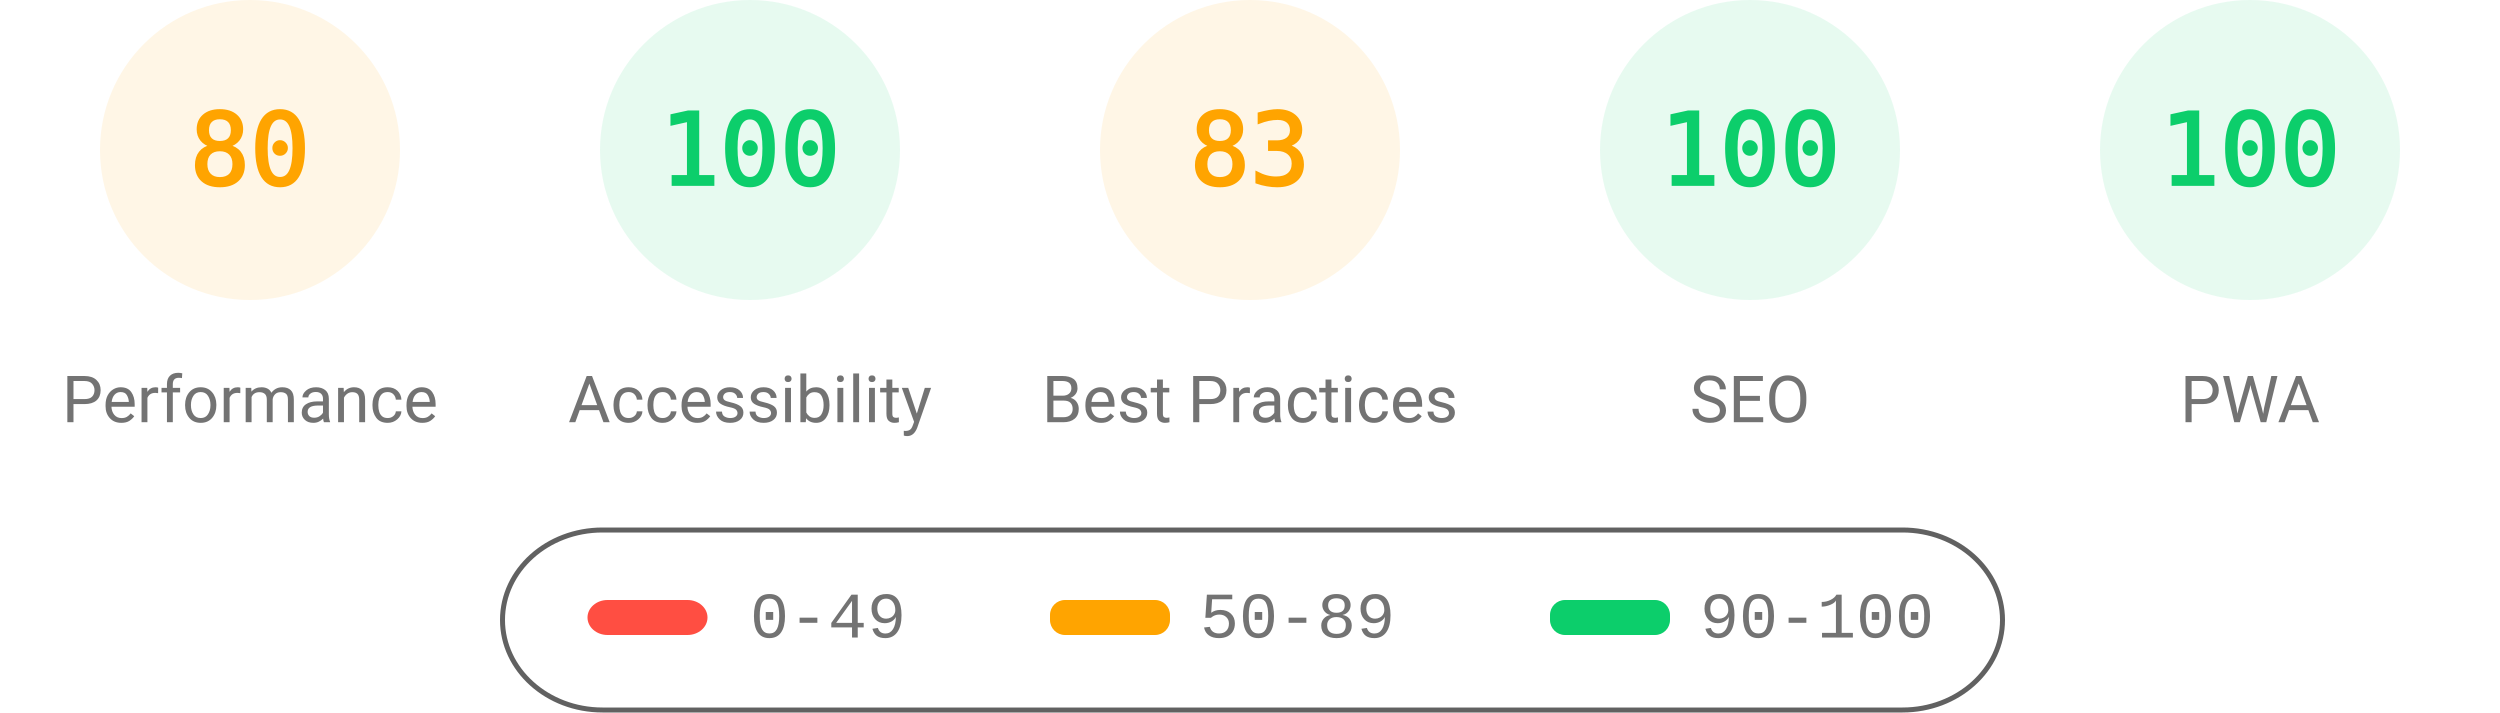
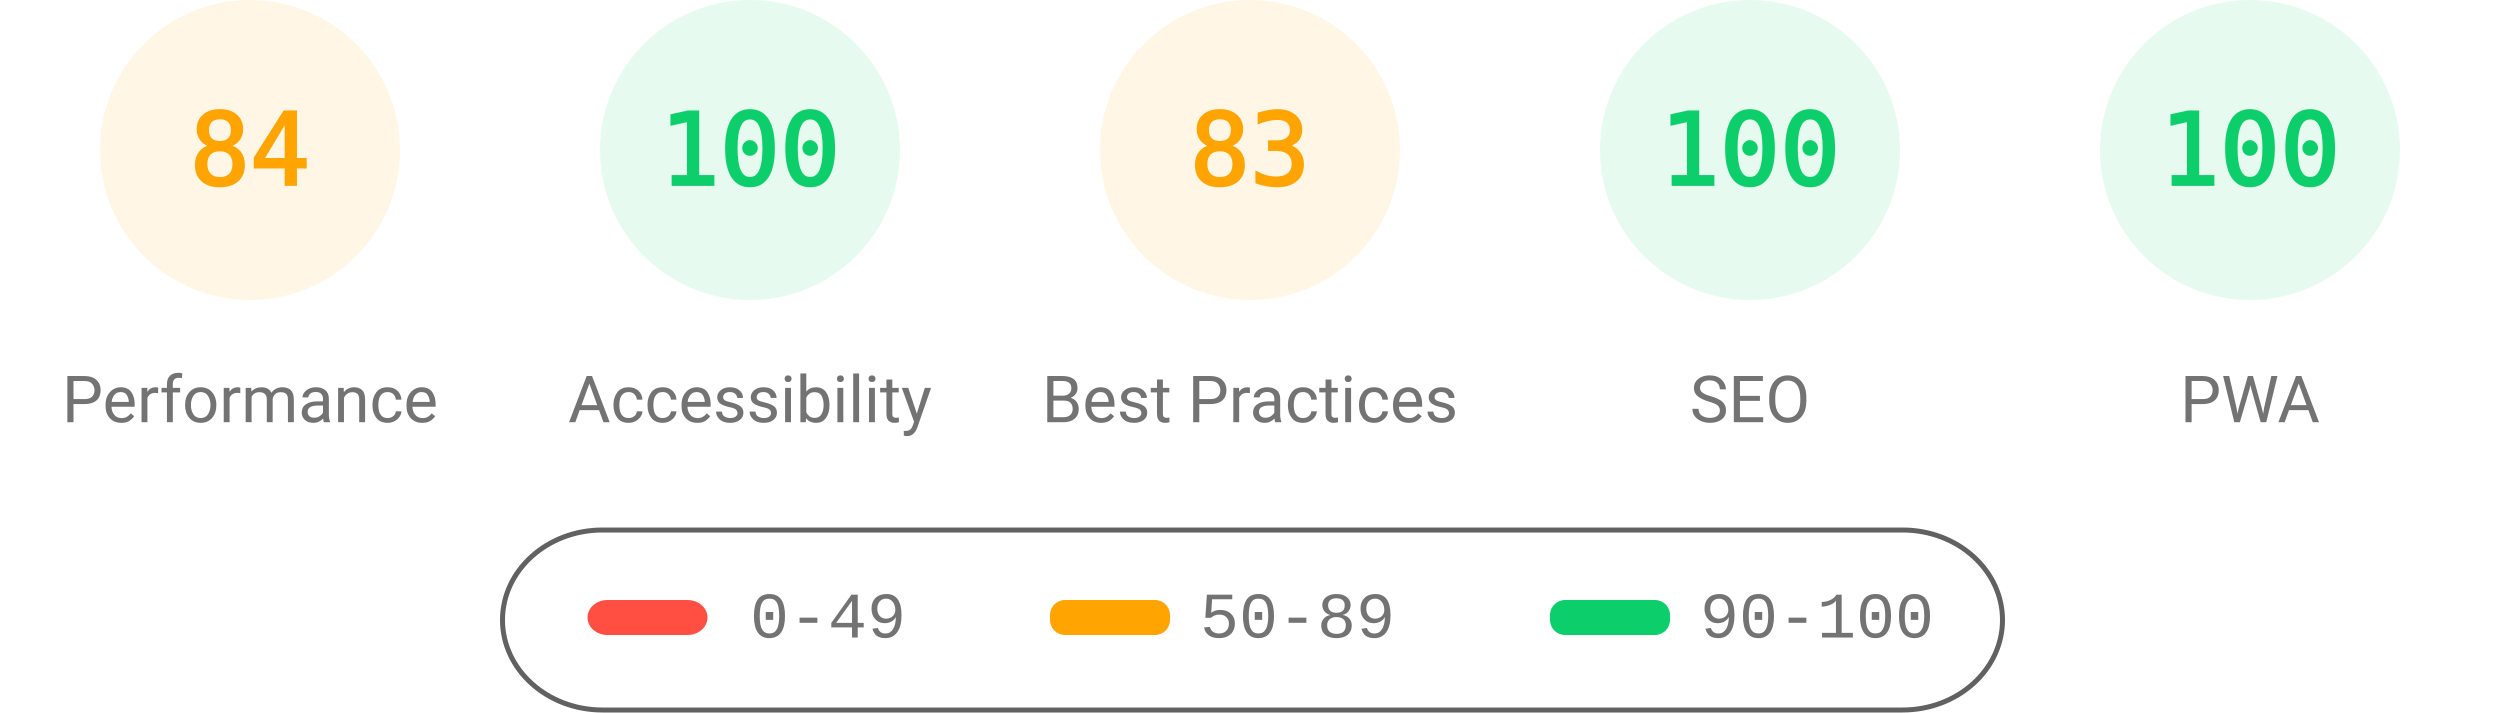
<svg xmlns="http://www.w3.org/2000/svg" class="theme" fill="none" width="1000" height="285">
  <style>
			.gauge-base {
				opacity: 0.1
			}
			.gauge-arc {
				fill: none;
				animation-delay: 250ms;
				stroke-linecap: round;
				transform: rotate(-90deg);
				transform-origin: 100px 60px;
				animation: load-gauge 1s ease forwards
			}
			.guage-text {
				font-size: 40px;
				font-family: monospace;
				text-align: center
			}
			.guage-red {
				color: #ff4e42;
				fill: #ff4e42;
				stroke: #ff4e42
			}
			.guage-orange {
				color: #ffa400;
				fill: #ffa400;
				stroke: #ffa400
			}
			.guage-green {
				color: #0cce6b;
				fill: #0cce6b;
				stroke: #0cce6b
			}
			.theme .guage-undefined {
				color: #5c5c5c;
				fill: #5c5c5c;
				stroke: #5c5c5c
			}
			.guage-title {
				stroke: none;
				font-size: 26px;
				line-height: 26px;
				font-family: Roboto, Halvetica, Arial, sans-serif
			}
			.metric.guage-title {
				font-family: 'Courier New', Courier, monospace
			}
			.theme .guage-title {
				color: #737373;
				fill: #737373
			}
			@keyframes load-gauge {
				from {
					stroke-dasharray: 0 352.858
				}
			}
			.theme
				stroke: #616161
			}
		</style>
  <svg class="guage-div guage-perf guage-orange" viewBox="0 0 200 200" width="200" height="200" x="0" y="0">
    <circle class="gauge-base" r="56" cx="100" cy="60" stroke-width="8" />
-     <circle class="gauge-arc guage-arc-1" r="56" cx="100" cy="60" stroke-width="8" style="stroke-dasharray: 288, 72;" />
-     <text class="guage-text" x="100px" y="60px" alignment-baseline="central" dominant-baseline="central" text-anchor="middle">80</text>
+     <circle class="gauge-arc guage-arc-1" r="56" cx="100" cy="60" stroke-width="8" style="stroke-dasharray: 302.4, 57.6;" />
+     <text class="guage-text" x="100px" y="60px" alignment-baseline="central" dominant-baseline="central" text-anchor="middle">84</text>
    <text class="guage-title" x="100px" y="160px" alignment-baseline="central" dominant-baseline="central" text-anchor="middle">Performance</text>
  </svg>
  <svg class="guage-div guage-acc guage-green" viewBox="0 0 200 200" width="200" height="200" x="200" y="0">
    <circle class="gauge-base" r="56" cx="100" cy="60" stroke-width="8" />
    <circle class="gauge-arc guage-arc-2" r="56" cx="100" cy="60" stroke-width="8" style="stroke-dasharray: 360;" />
    <text class="guage-text" x="100px" y="60px" alignment-baseline="central" dominant-baseline="central" text-anchor="middle">100</text>
    <text class="guage-title" x="100px" y="160px" alignment-baseline="central" dominant-baseline="central" text-anchor="middle">Accessibility</text>
  </svg>
  <svg class="guage-div guage-best guage-orange" viewBox="0 0 200 200" width="200" height="200" x="400" y="0">
    <circle class="gauge-base" r="56" cx="100" cy="60" stroke-width="8" />
    <circle class="gauge-arc guage-arc-3" r="56" cx="100" cy="60" stroke-width="8" style="stroke-dasharray: 298.8, 61.2;" />
    <text class="guage-text" x="100px" y="60px" alignment-baseline="central" dominant-baseline="central" text-anchor="middle">83</text>
    <text class="guage-title" x="100px" y="160px" alignment-baseline="central" dominant-baseline="central" text-anchor="middle">Best Practices</text>
  </svg>
  <svg class="guage-div guage-seo guage-green" viewBox="0 0 200 200" width="200" height="200" x="600" y="0">
    <circle class="gauge-base" r="56" cx="100" cy="60" stroke-width="8" />
    <circle class="gauge-arc guage-arc-4" r="56" cx="100" cy="60" stroke-width="8" style="stroke-dasharray: 360,0;" />
    <text class="guage-text" x="100px" y="60px" alignment-baseline="central" dominant-baseline="central" text-anchor="middle">100</text>
    <text class="guage-title" x="100px" y="160px" alignment-baseline="central" dominant-baseline="central" text-anchor="middle">SEO</text>
  </svg>
  <svg class="guage-div guage-pwa guage-green" viewBox="0 0 200 200" width="200" height="200" x="800" y="0">
    <circle class="gauge-base" r="56" cx="100" cy="60" stroke-width="8" />
    <circle class="gauge-arc guage-arc-4" r="56" cx="100" cy="60" stroke-width="8" style="stroke-dasharray: 360, 0;" />
    <text class="guage-text" x="100px" y="60px" alignment-baseline="central" dominant-baseline="central" text-anchor="middle">100</text>
    <text class="guage-title" x="100px" y="160px" alignment-baseline="central" dominant-baseline="central" text-anchor="middle">PWA</text>
  </svg>
  <svg width="604" height="76" x="200" y="210">
    <g>
      <rect fill="none" id="canvas_background" height="80" width="604" y="-1" x="-1" />
      <g display="none" overflow="visible" y="0" x="0" height="100%" width="100%" id="canvasGrid">
        <rect fill="url(#gridpattern)" stroke-width="0" y="0" x="0" height="100%" width="100%" />
      </g>
    </g>
    <g>
      <rect fill-opacity="0" stroke="#616161" stroke-width="2" rx="40" id="svg_2" height="72" width="600" y="2" x="1" fill="#000000" />
      <rect stroke="#000" rx="8" id="svg_3" height="14" width="48" y="30" x="35" stroke-opacity="null" stroke-width="0" fill="#ff4e42" />
      <rect stroke="#000" rx="6" id="svg_4" height="14" width="48" y="30" x="220" stroke-opacity="null" stroke-width="0" fill="#ffa400" />
      <rect stroke="#000" rx="6" id="svg_5" height="14" width="48" y="30" x="420" stroke-opacity="null" stroke-width="0" fill="#0cce6b" />
      <text xml:space="preserve" text-anchor="start" font-family="'Courier New', Courier, monospace" font-size="26" id="svg_6" y="45" x="100" stroke-opacity="null" stroke-width="0" stroke="#000" fill="#737373">0-49</text>
      <text xml:space="preserve" text-anchor="start" font-family="'Courier New', Courier, monospace" font-size="26" id="svg_7" y="45" x="280" stroke-opacity="null" stroke-width="0" stroke="#000" fill="#737373">50-89</text>
      <text xml:space="preserve" text-anchor="start" font-family="'Courier New', Courier, monospace" font-size="26" id="svg_8" y="45" x="480" stroke-opacity="null" stroke-width="0" stroke="#000" fill="#737373">90-100</text>
    </g>
  </svg>
</svg>
